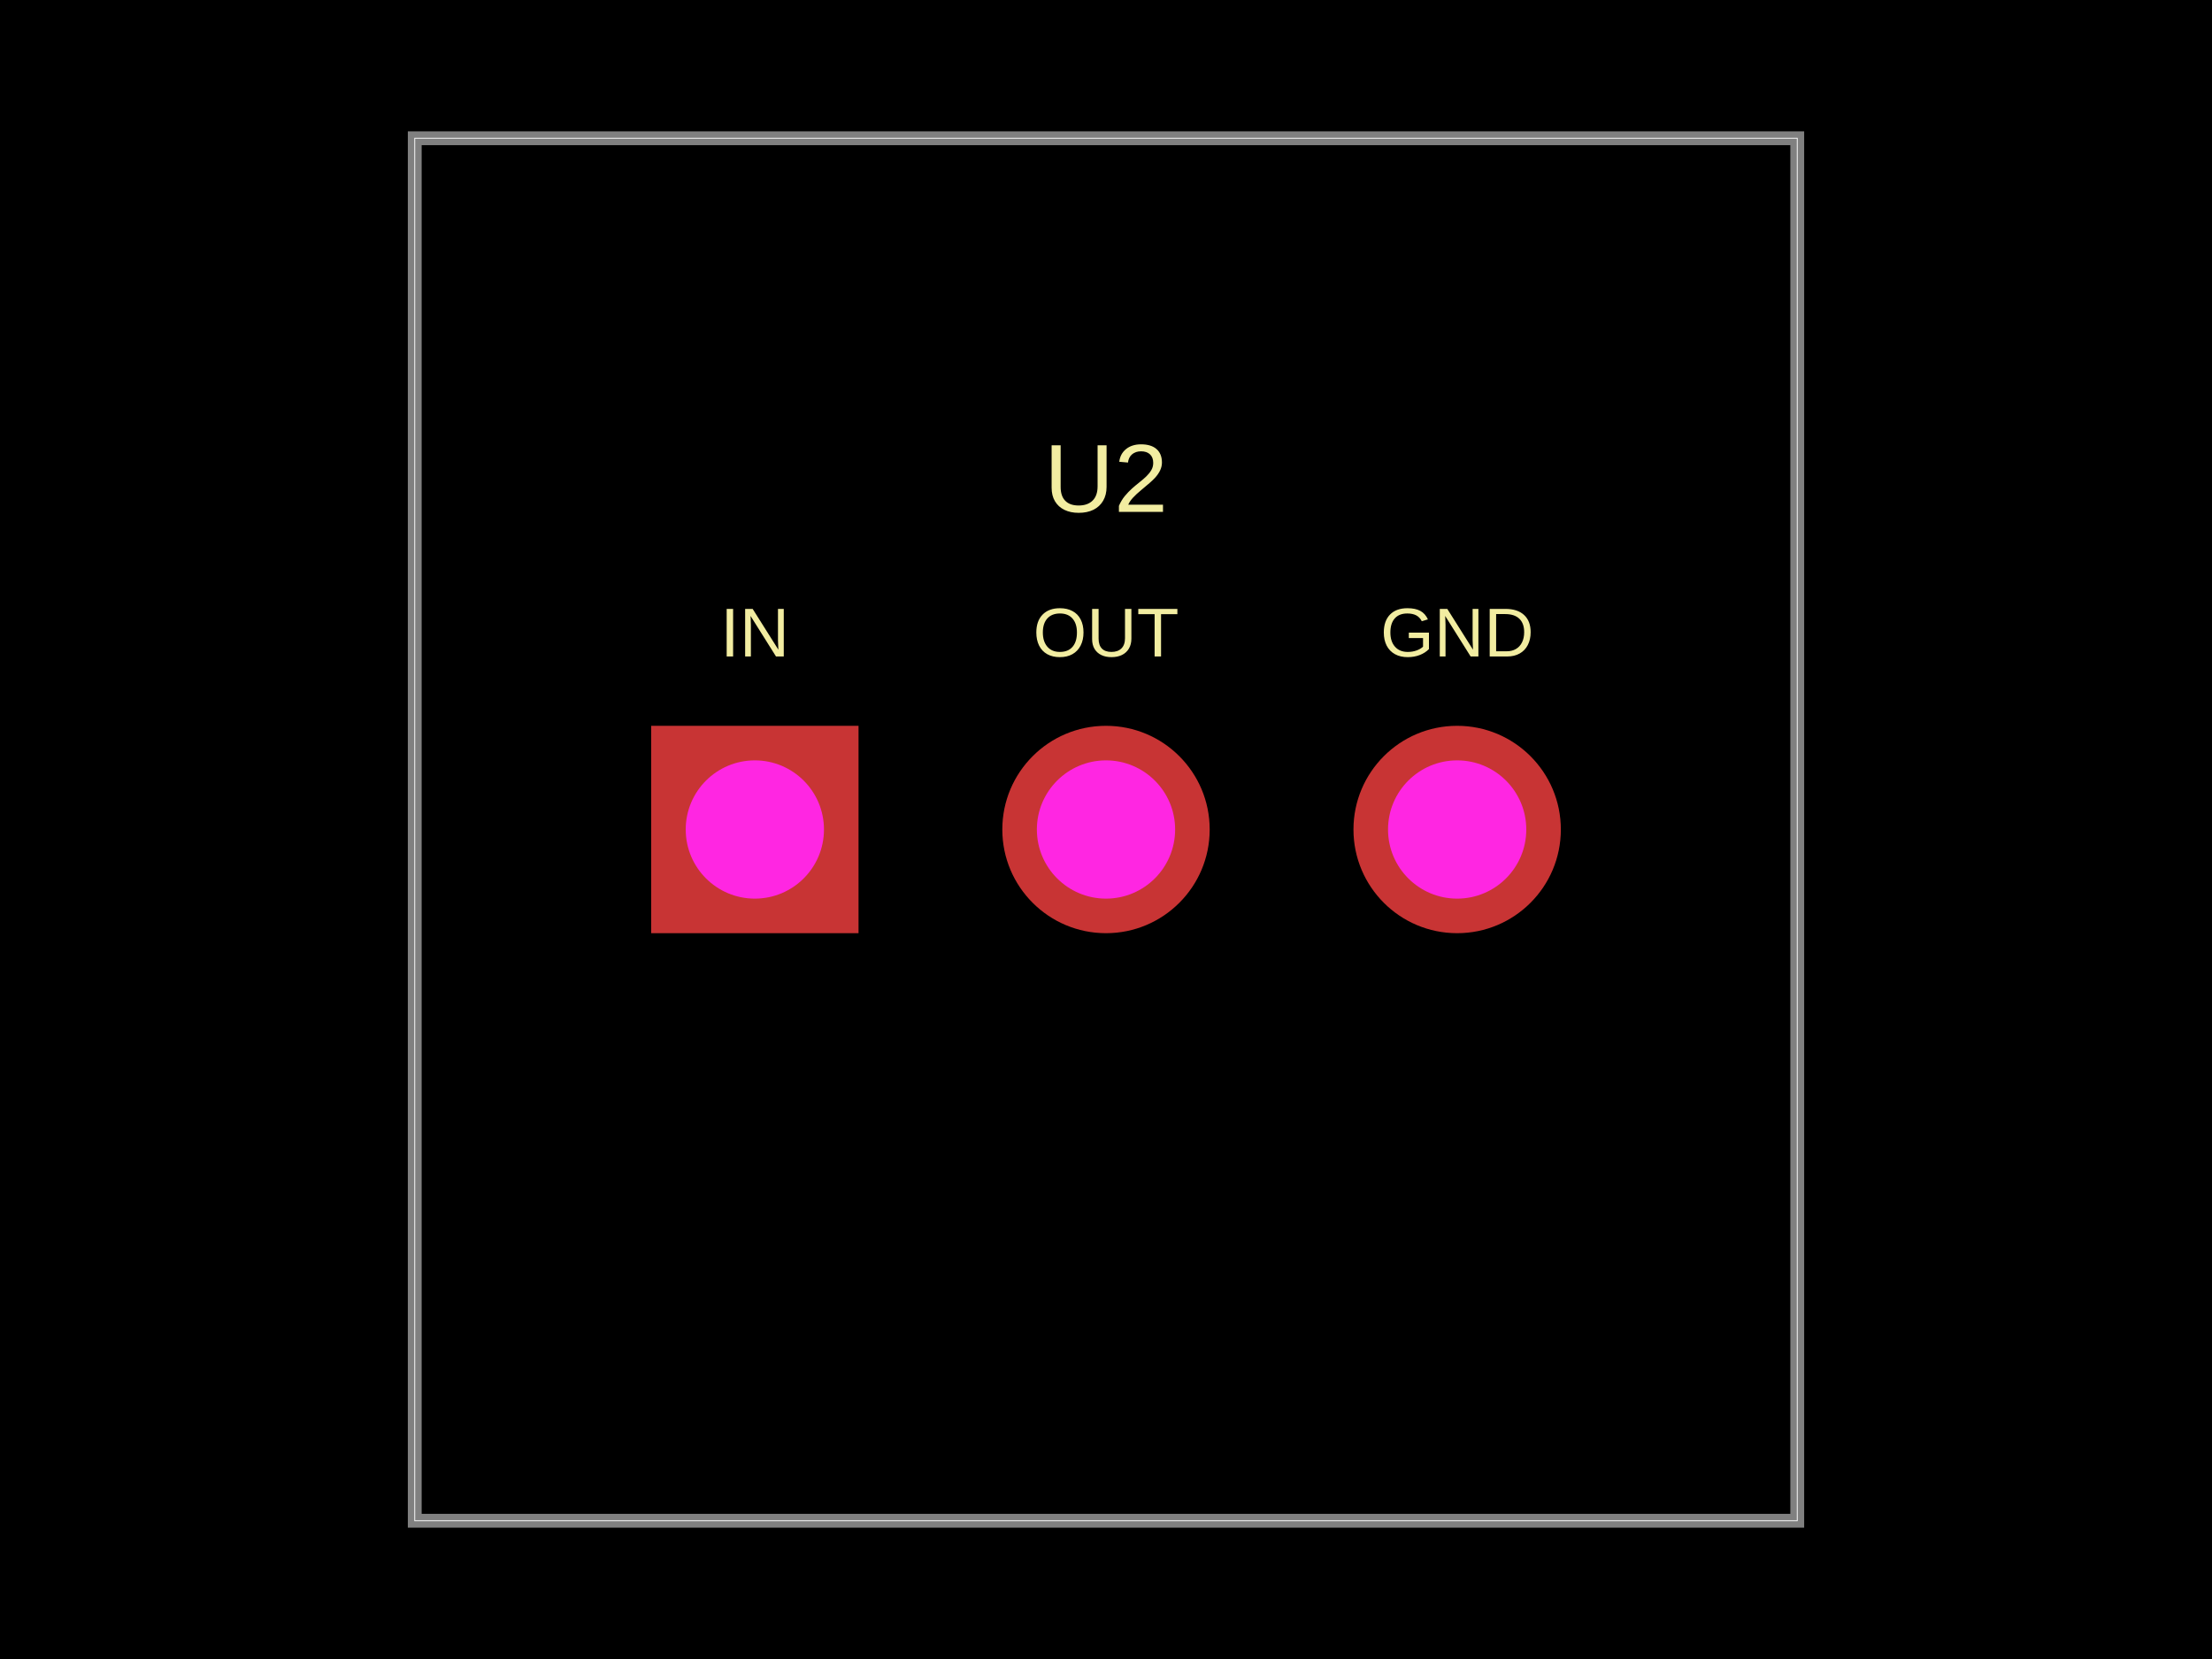
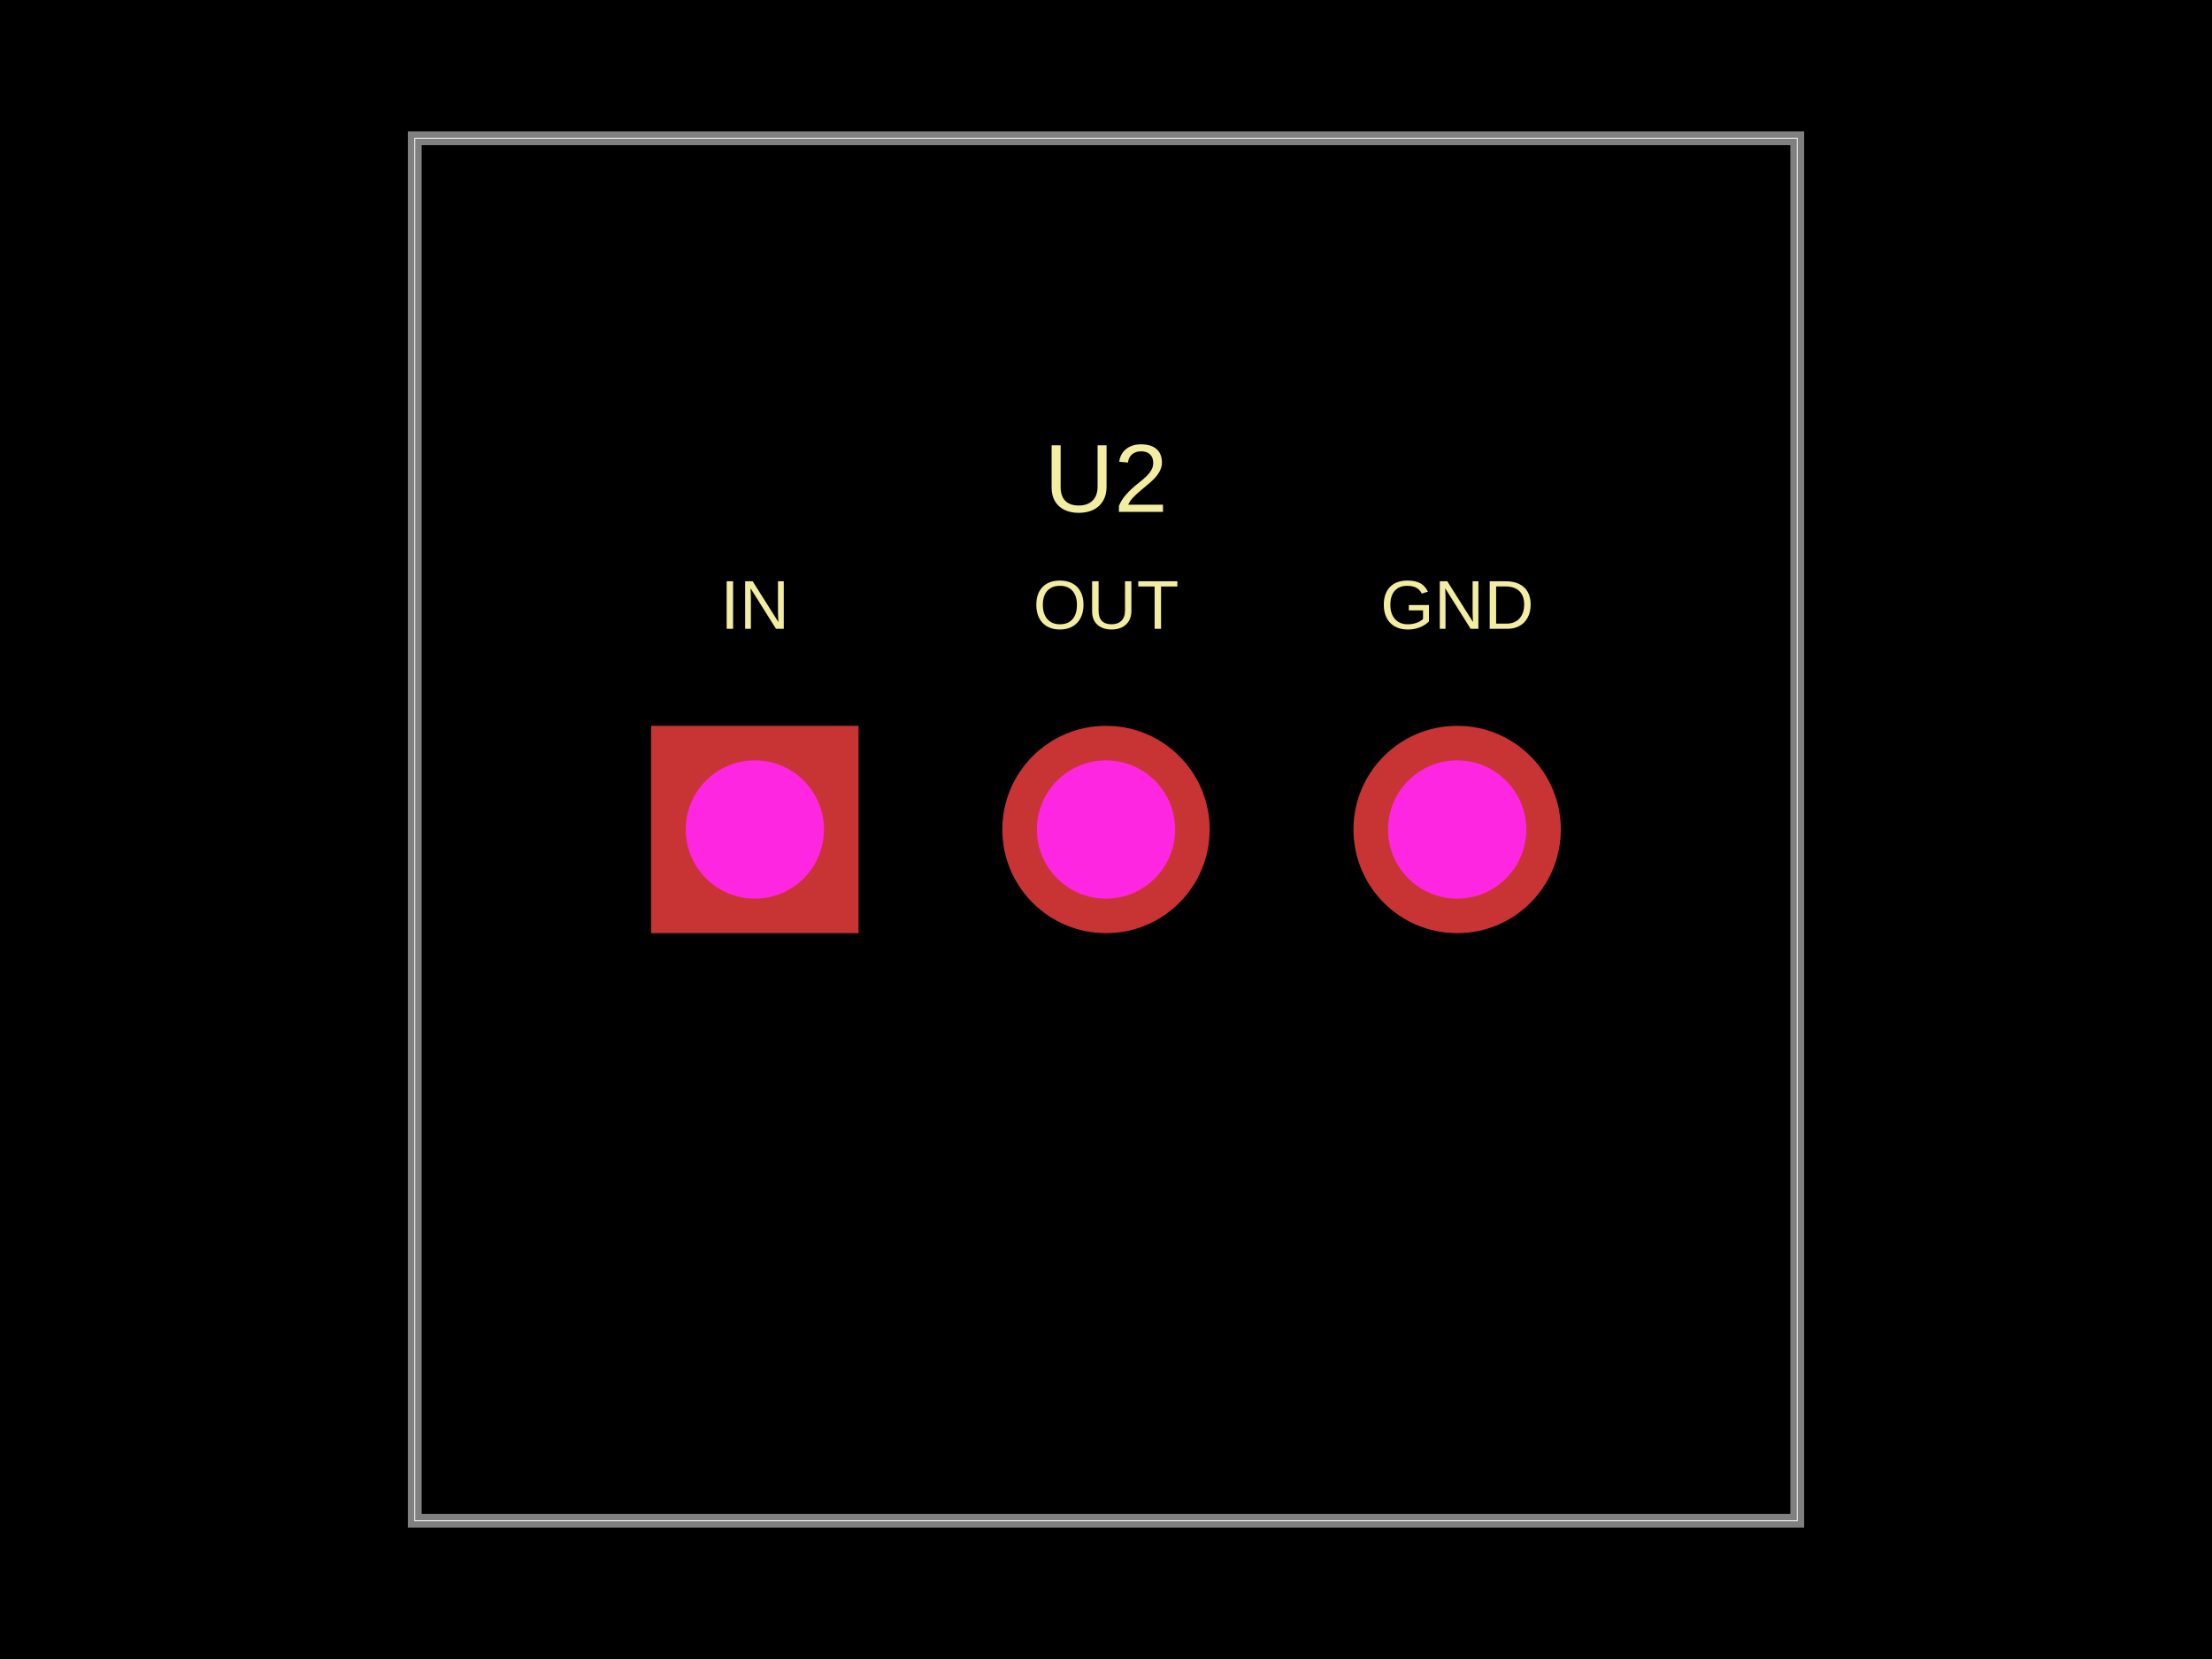
<svg xmlns="http://www.w3.org/2000/svg" width="800" height="600" data-software-used-string="@tscircuit/core@0.0.860">
  <style />
  <rect class="boundary" x="0" y="0" fill="#000" width="800" height="600" data-type="pcb_background" data-pcb-layer="global" />
  <rect class="pcb-boundary" fill="none" stroke="#fff" stroke-width="0.3" x="150" y="50" width="500" height="500" data-type="pcb_boundary" data-pcb-layer="global" />
  <path class="pcb-board" d="M 150 550 L 650 550 L 650 50 L 150 50 Z" fill="none" stroke="rgba(255, 255, 255, 0.5)" stroke-width="5" data-type="pcb_board" data-pcb-layer="board" />
-   <text x="0" y="0" dx="0" dy="0" fill="#f2eda1" font-family="Arial, sans-serif" font-size="25" text-anchor="middle" dominant-baseline="central" transform="matrix(1,0,0,1,273,228.75)" class="pcb-silkscreen-text pcb-silkscreen-top" data-pcb-silkscreen-text-id="pcb_component_0" stroke="none" data-type="pcb_silkscreen_text" data-pcb-layer="top">IN</text>
-   <text x="0" y="0" dx="0" dy="0" fill="#f2eda1" font-family="Arial, sans-serif" font-size="25" text-anchor="middle" dominant-baseline="central" transform="matrix(1,0,0,1,400,228.75)" class="pcb-silkscreen-text pcb-silkscreen-top" data-pcb-silkscreen-text-id="pcb_component_0" stroke="none" data-type="pcb_silkscreen_text" data-pcb-layer="top">OUT</text>
-   <text x="0" y="0" dx="0" dy="0" fill="#f2eda1" font-family="Arial, sans-serif" font-size="25" text-anchor="middle" dominant-baseline="central" transform="matrix(1,0,0,1,527,228.75)" class="pcb-silkscreen-text pcb-silkscreen-top" data-pcb-silkscreen-text-id="pcb_component_0" stroke="none" data-type="pcb_silkscreen_text" data-pcb-layer="top">GND</text>
+   <text x="0" y="0" dx="0" dy="0" fill="#f2eda1" font-family="Arial, sans-serif" font-size="25" text-anchor="middle" dominant-baseline="central" transform="matrix(1,0,0,1,273,218.75)" class="pcb-silkscreen-text pcb-silkscreen-top" data-pcb-silkscreen-text-id="pcb_component_0" stroke="none" data-type="pcb_silkscreen_text" data-pcb-layer="top">IN</text>
+   <text x="0" y="0" dx="0" dy="0" fill="#f2eda1" font-family="Arial, sans-serif" font-size="25" text-anchor="middle" dominant-baseline="central" transform="matrix(1,0,0,1,400,218.75)" class="pcb-silkscreen-text pcb-silkscreen-top" data-pcb-silkscreen-text-id="pcb_component_0" stroke="none" data-type="pcb_silkscreen_text" data-pcb-layer="top">OUT</text>
+   <text x="0" y="0" dx="0" dy="0" fill="#f2eda1" font-family="Arial, sans-serif" font-size="25" text-anchor="middle" dominant-baseline="central" transform="matrix(1,0,0,1,527,218.75)" class="pcb-silkscreen-text pcb-silkscreen-top" data-pcb-silkscreen-text-id="pcb_component_0" stroke="none" data-type="pcb_silkscreen_text" data-pcb-layer="top">GND</text>
  <text x="0" y="0" dx="0" dy="0" fill="#f2eda1" font-family="Arial, sans-serif" font-size="35" text-anchor="middle" dominant-baseline="central" transform="matrix(1,0,0,1,400,173)" class="pcb-silkscreen-text pcb-silkscreen-top" data-pcb-silkscreen-text-id="pcb_component_0" stroke="none" data-type="pcb_silkscreen_text" data-pcb-layer="top">U2</text>
  <g data-type="pcb_plated_hole" data-pcb-layer="through">
    <rect class="pcb-hole-outer-pad" fill="rgb(200, 52, 52)" x="235.5" y="262.5" width="75" height="75" data-type="pcb_plated_hole" data-pcb-layer="top" />
    <circle class="pcb-hole-inner" fill="#FF26E2" cx="273" cy="300" r="25" data-type="pcb_plated_hole_drill" data-pcb-layer="drill" />
  </g>
  <g data-type="pcb_plated_hole" data-pcb-layer="through">
    <circle class="pcb-hole-outer" fill="rgb(200, 52, 52)" cx="400" cy="300" r="37.5" data-type="pcb_plated_hole" data-pcb-layer="top" />
    <circle class="pcb-hole-inner" fill="#FF26E2" cx="400" cy="300" r="25" data-type="pcb_plated_hole_drill" data-pcb-layer="drill" />
  </g>
  <g data-type="pcb_plated_hole" data-pcb-layer="through">
    <circle class="pcb-hole-outer" fill="rgb(200, 52, 52)" cx="527" cy="300" r="37.5" data-type="pcb_plated_hole" data-pcb-layer="top" />
    <circle class="pcb-hole-inner" fill="#FF26E2" cx="527" cy="300" r="25" data-type="pcb_plated_hole_drill" data-pcb-layer="drill" />
  </g>
</svg>
